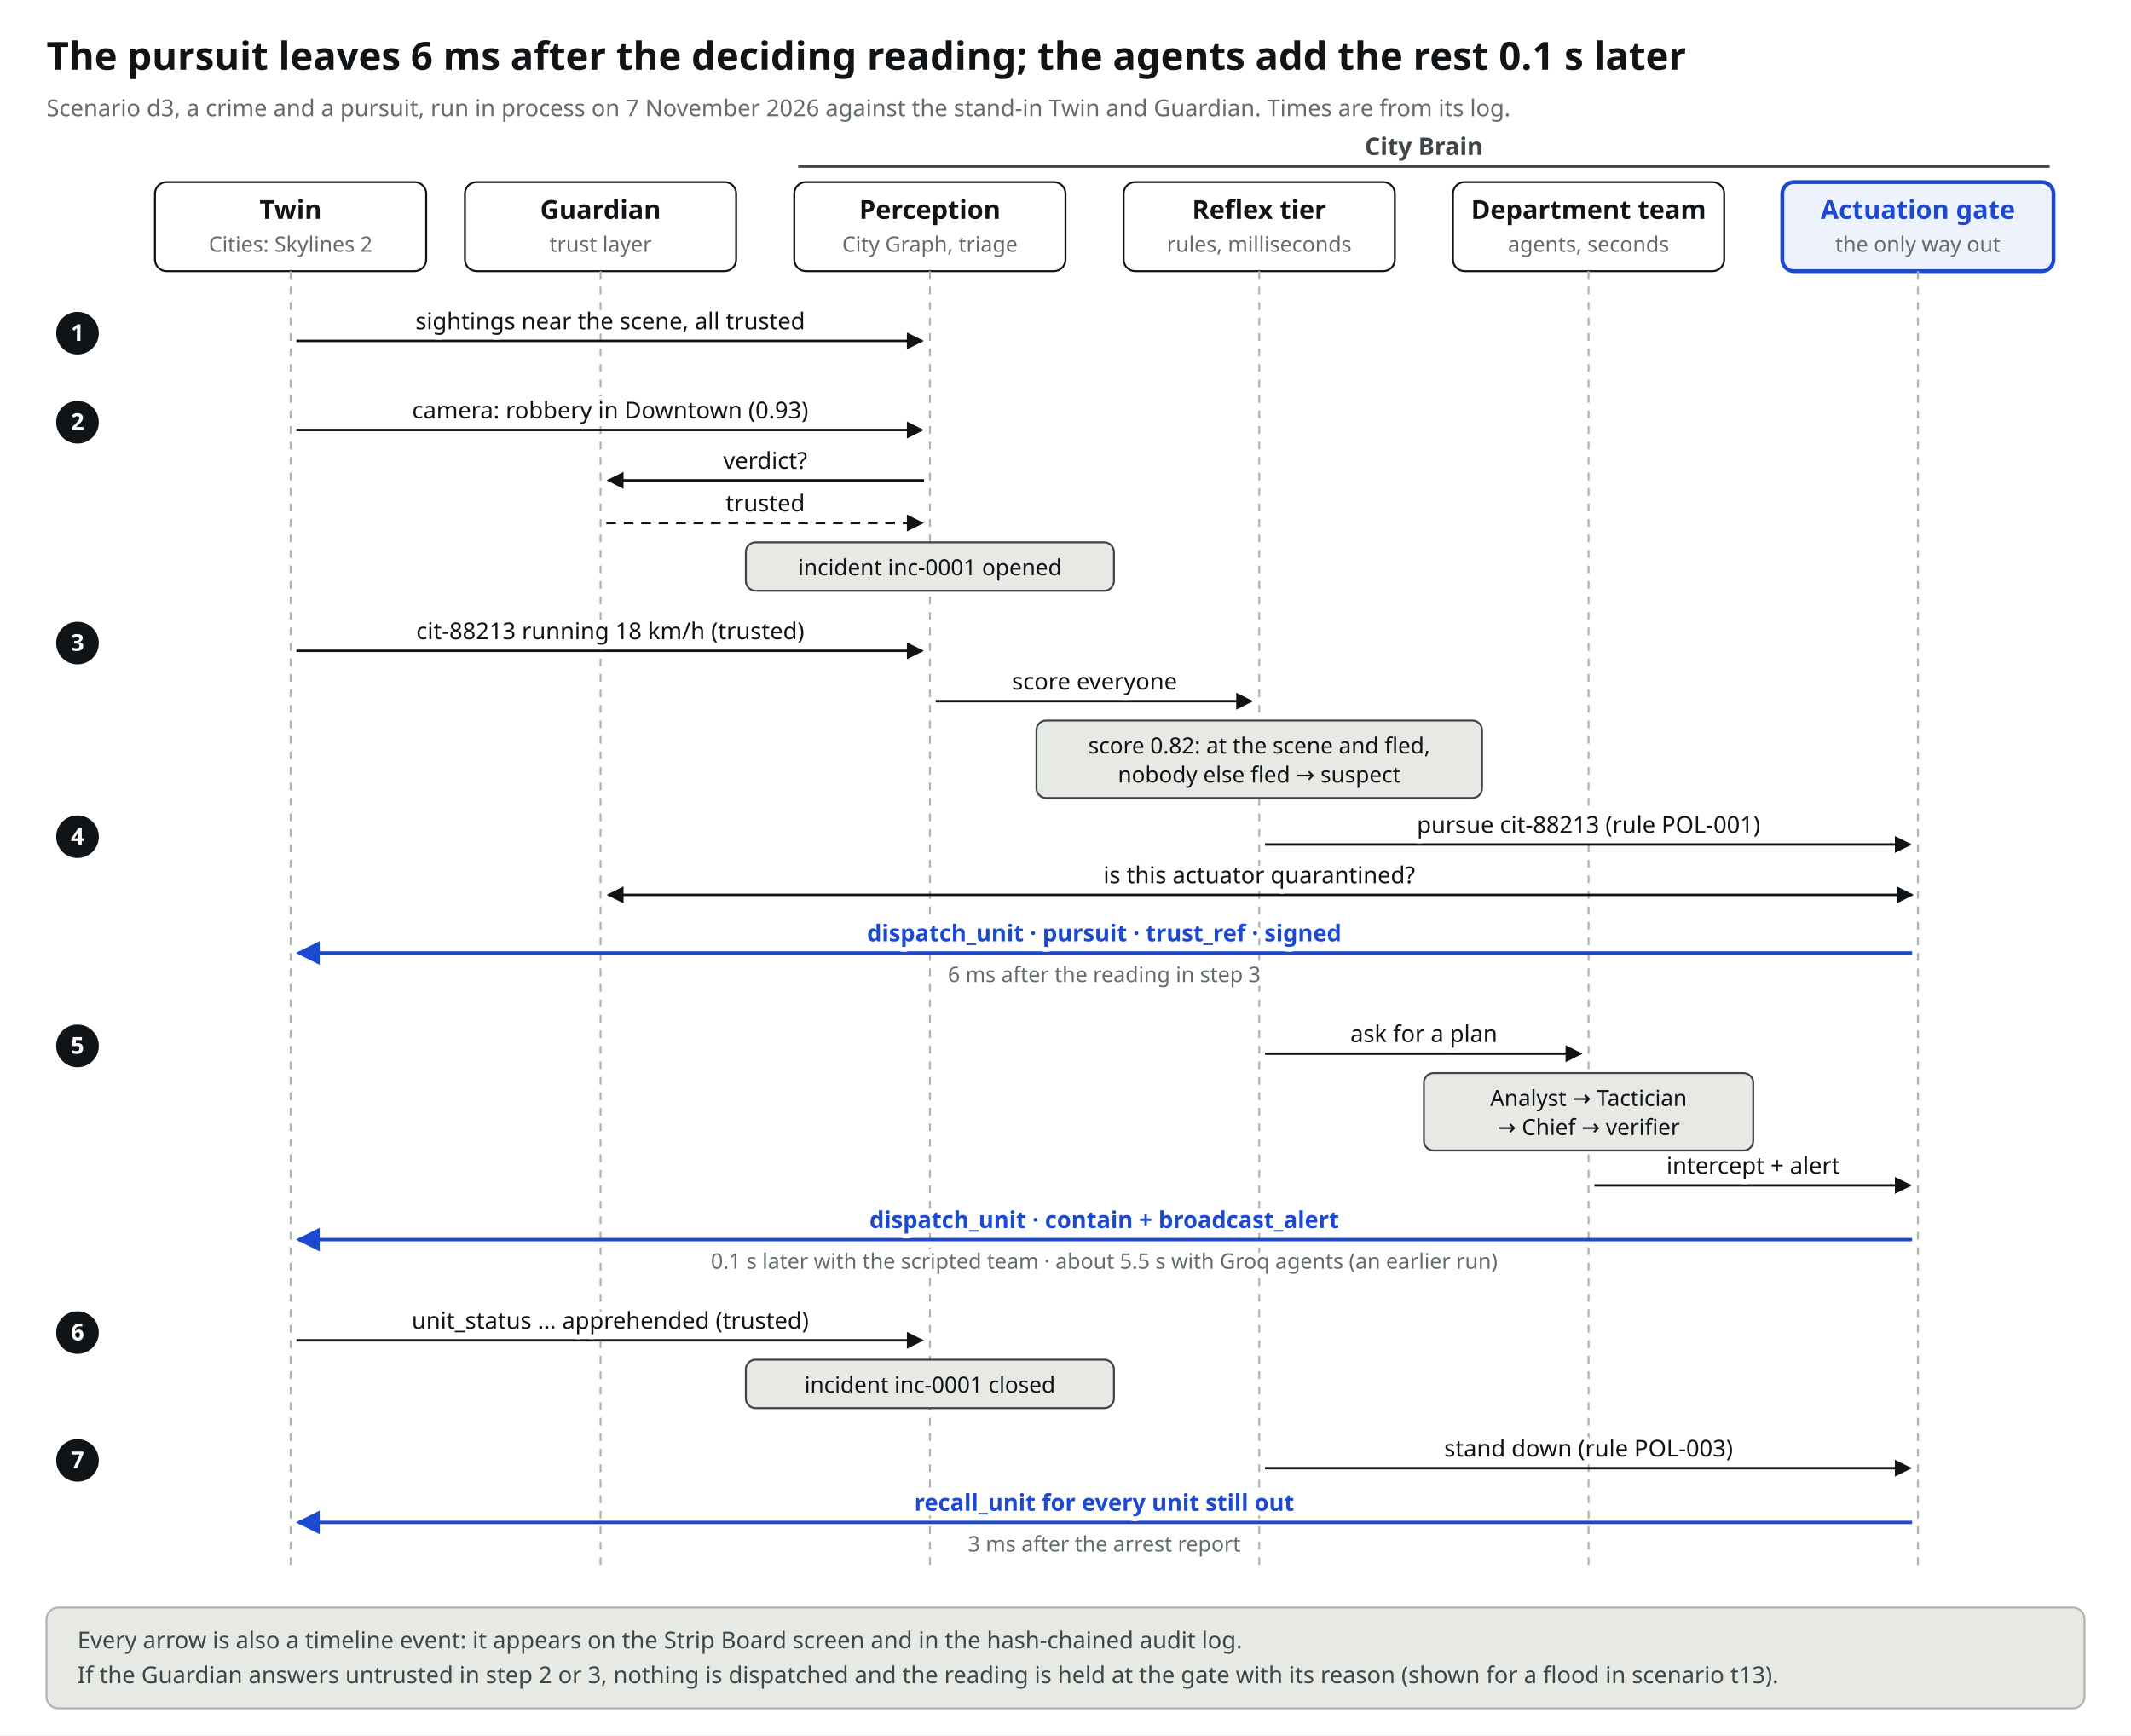
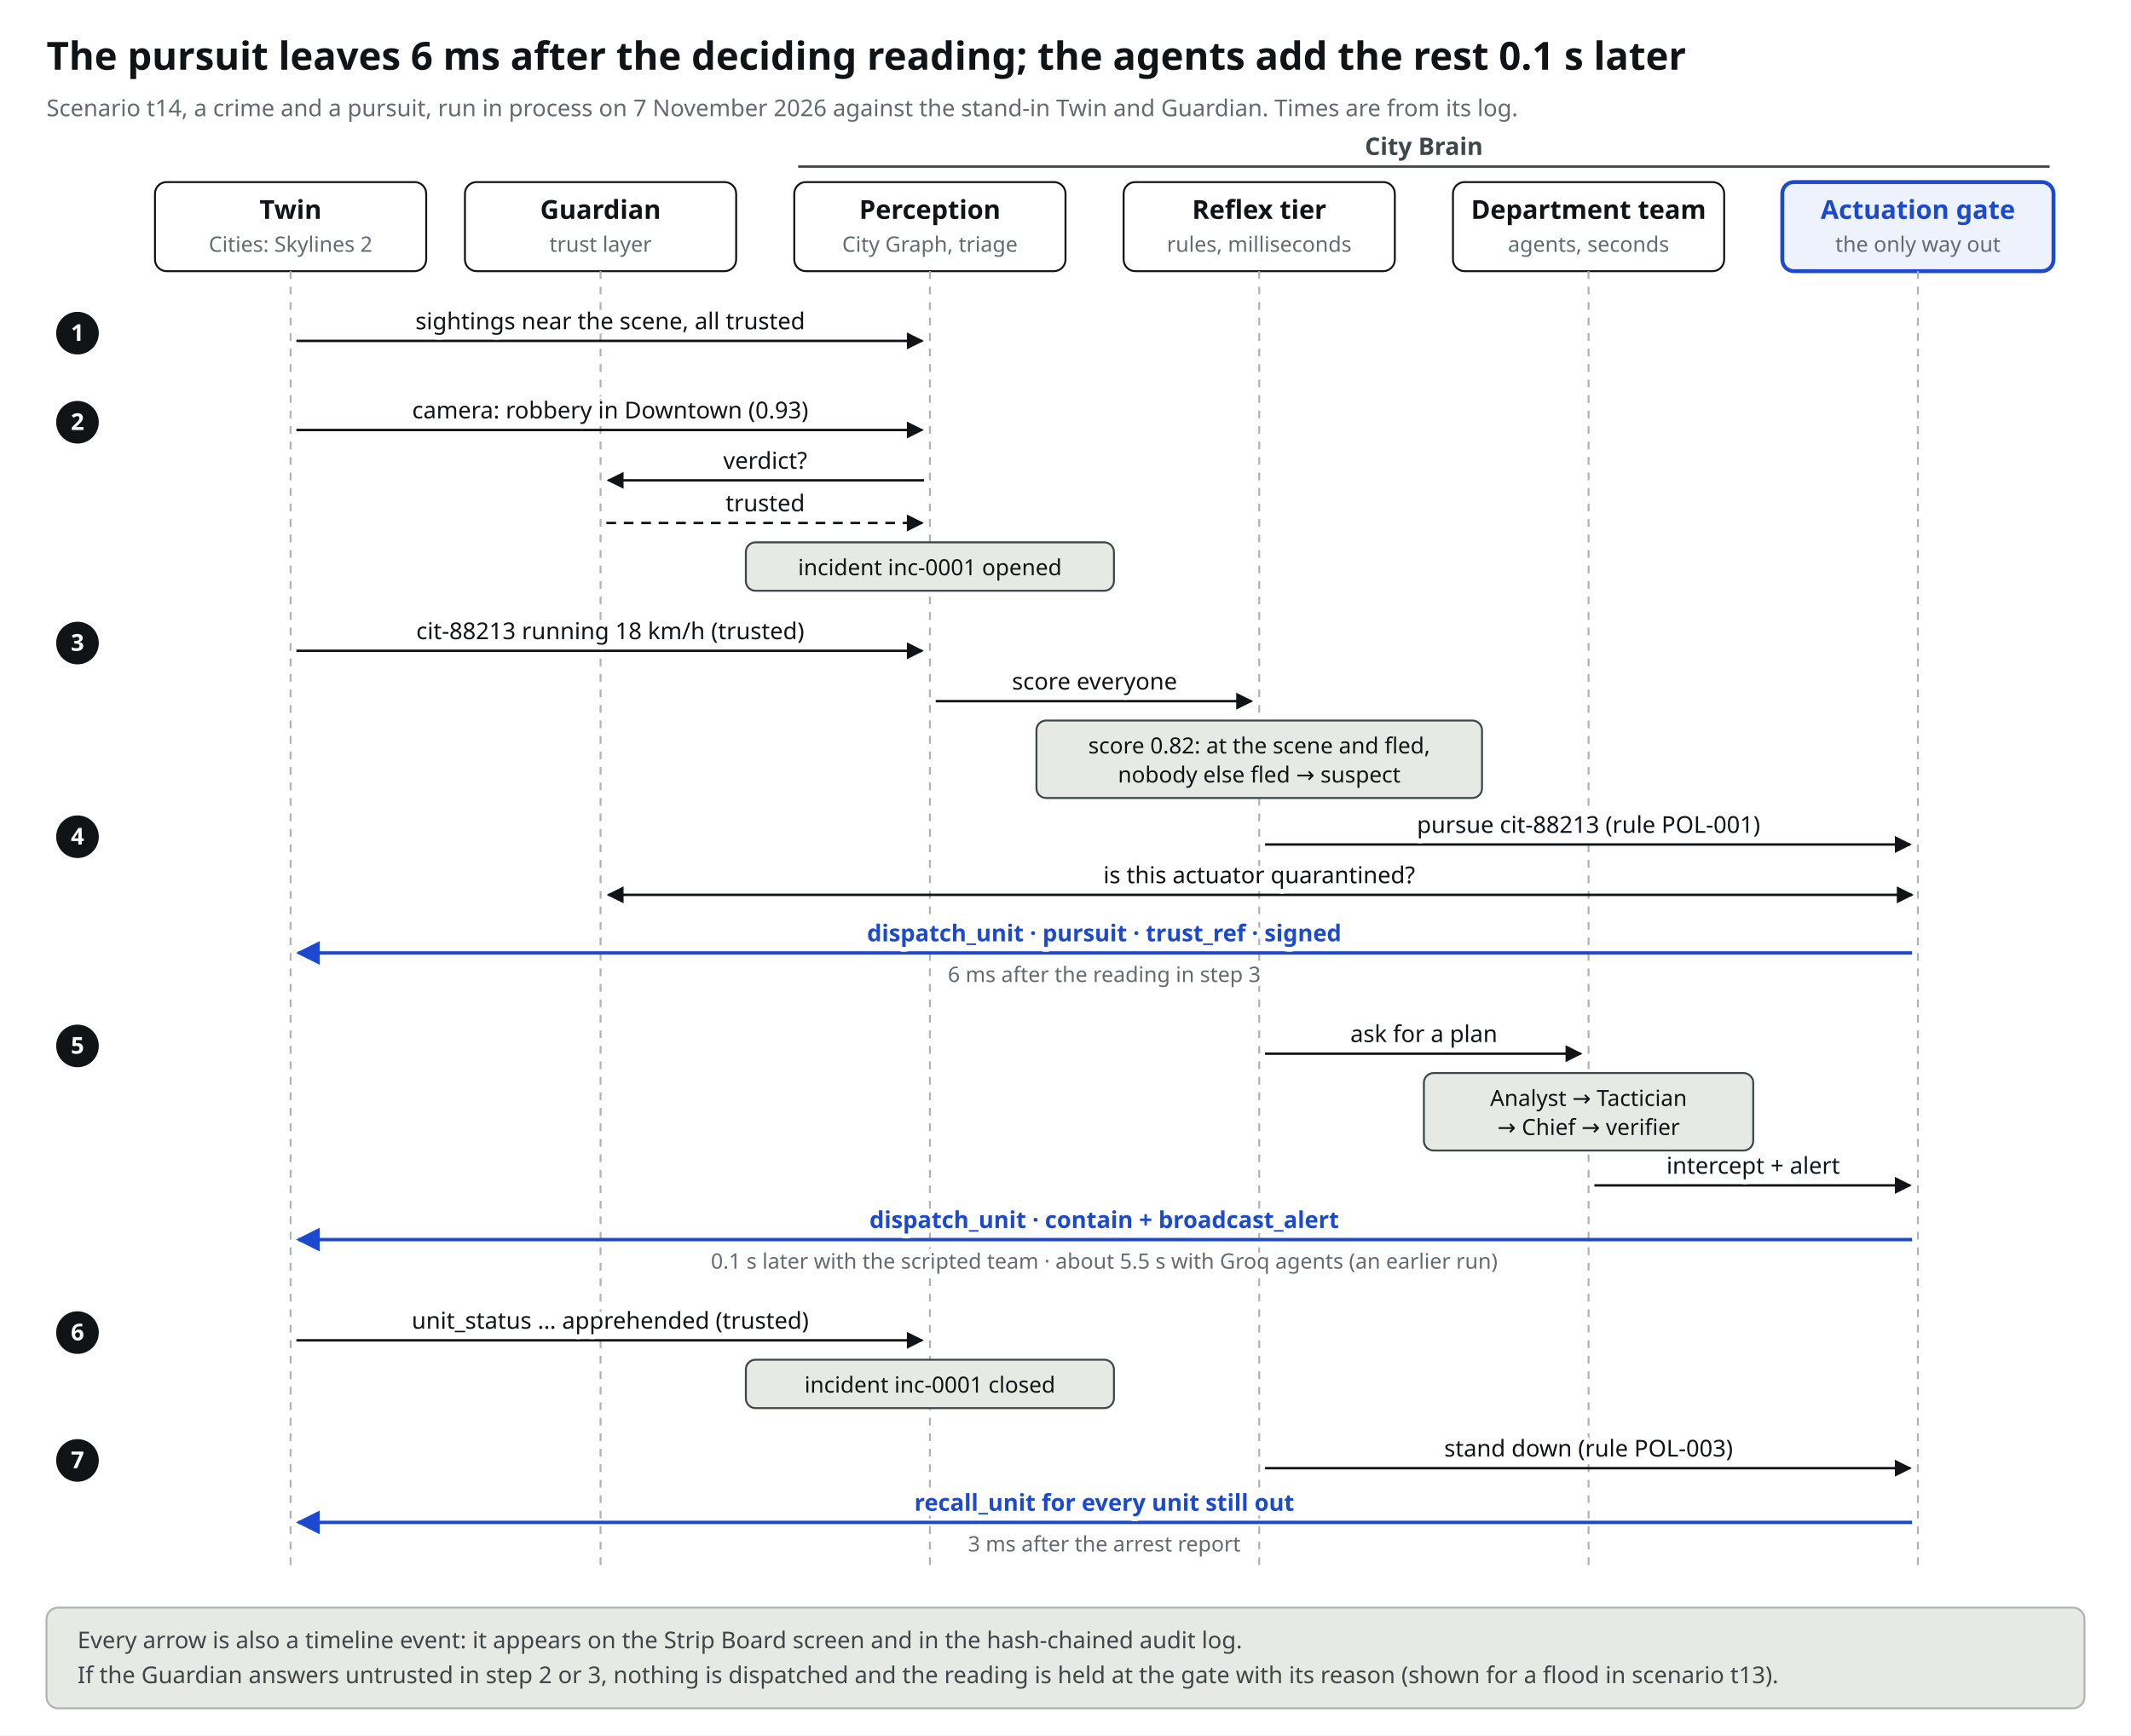
<svg xmlns="http://www.w3.org/2000/svg" viewBox="0 0 1100 896" role="img" aria-label="The pursuit leaves 6 ms after the deciding reading; the agents add the rest 0.1 s later">
  <style>
svg { font-family: Arial, Helvetica, sans-serif; }
.box, .card { fill: #fff; stroke: #000; stroke-width: 1.4; }
.box.new, .card.new { fill: #e3e3e3; }
.box.partner, .card.partner { fill: #fff; stroke-dasharray: 6 4; }
.box.gate, .card.gate { fill: #fff; stroke-width: 3.2; }
.frame { fill: none; stroke: #777; stroke-width: 1.2; }
.tile { fill: #fff; stroke: #999; stroke-width: 1; }
.arrow { fill: none; stroke: #000; stroke-width: 1.6; }
.arrow.ember { stroke-dasharray: 7 4; stroke-width: 2.2; }
.headfill, .headember { fill: #000; }
.t { font: 700 15px Arial, Helvetica, sans-serif; fill: #000; }
.s { font: 400 12.5px Arial, Helvetica, sans-serif; fill: #222; }
.k { font: 400 12px "Courier New", monospace; fill: #333; letter-spacing: .04em; }
.an { font: 400 12px Arial, Helvetica, sans-serif; fill: #333; text-transform: uppercase; letter-spacing: .06em; }
.cortex { fill: #f1f1f1; stroke: #000; stroke-width: 1.4; }
.cbl { fill: #f1f1f1; stroke: #000; stroke-width: 1.2; stroke-dasharray: 3 4; }
.stem { fill: #f1f1f1; stroke: #000; stroke-width: 1.2; }
.wire { fill: none; stroke: #444; stroke-width: 1.5; }
.wire.out { stroke: #000; stroke-width: 2.4; stroke-dasharray: 7 4; }
.tipfill { fill: #000; }
.dot { fill: #555; stroke: #000; stroke-width: 1; }
.dot.gate { fill: #000; }
.dot.agent { fill: #fff; stroke-width: 2.4; }
.dot.twin { fill: #fff; stroke-dasharray: 3 2; }
image { filter: grayscale(1) contrast(1.1); }
</style>
  <rect width="100%" height="100%" fill="#fff" />
  <defs>
    <marker id="ink" viewBox="0 0 10 10" refX="9" refY="5" markerWidth="7" markerHeight="7" orient="auto-start-reverse">
      <path d="M0 0L10 5L0 10z" fill="#111417" />
    </marker>
    <marker id="blue" viewBox="0 0 10 10" refX="9" refY="5" markerWidth="7" markerHeight="7" orient="auto-start-reverse">
      <path d="M0 0L10 5L0 10z" fill="#1B49CF" />
    </marker>
  </defs>
  <text x="24" y="36" font-size="20" font-weight="700" fill="#111417" text-anchor="start" font-family="B612, sans-serif">The pursuit leaves 6 ms after the deciding reading; the agents add the rest 0.1 s later</text>
-   <text x="24" y="60" font-size="12" font-weight="400" fill="#636B6F" text-anchor="start" font-family="B612, sans-serif">Scenario d3, a crime and a pursuit, run in process on 7 November 2026 against the stand-in Twin and Guardian. Times are from its log.</text>
+   <text x="24" y="60" font-size="12" font-weight="400" fill="#636B6F" text-anchor="start" font-family="B612, sans-serif">Scenario t14, a crime and a pursuit, run in process on 7 November 2026 against the stand-in Twin and Guardian. Times are from its log.</text>
  <path d="M412 86H1058" fill="none" stroke="#3F464A" stroke-width="1.25" />
  <text x="735.0" y="80" font-size="12.5" font-weight="700" fill="#3F464A" text-anchor="middle" font-family="B612, sans-serif">City Brain</text>
  <rect x="80" y="94" width="140" height="46" rx="6" fill="#FFFFFF" stroke="#111417" stroke-width="1" />
  <text x="150" y="113" font-size="13.5" font-weight="700" fill="#111417" text-anchor="middle" font-family="B612, sans-serif">Twin</text>
  <text x="150" y="130" font-size="11" font-weight="400" fill="#636B6F" text-anchor="middle" font-family="B612, sans-serif">Cities: Skylines 2</text>
  <path d="M150 140V812" fill="none" stroke="#AEB5AF" stroke-width="1" stroke-dasharray="4 4" />
  <rect x="240" y="94" width="140" height="46" rx="6" fill="#FFFFFF" stroke="#111417" stroke-width="1" />
  <text x="310" y="113" font-size="13.5" font-weight="700" fill="#111417" text-anchor="middle" font-family="B612, sans-serif">Guardian</text>
  <text x="310" y="130" font-size="11" font-weight="400" fill="#636B6F" text-anchor="middle" font-family="B612, sans-serif">trust layer</text>
  <path d="M310 140V812" fill="none" stroke="#AEB5AF" stroke-width="1" stroke-dasharray="4 4" />
  <rect x="410" y="94" width="140" height="46" rx="6" fill="#FFFFFF" stroke="#111417" stroke-width="1" />
  <text x="480" y="113" font-size="13.5" font-weight="700" fill="#111417" text-anchor="middle" font-family="B612, sans-serif">Perception</text>
  <text x="480" y="130" font-size="11" font-weight="400" fill="#636B6F" text-anchor="middle" font-family="B612, sans-serif">City Graph, triage</text>
  <path d="M480 140V812" fill="none" stroke="#AEB5AF" stroke-width="1" stroke-dasharray="4 4" />
  <rect x="580" y="94" width="140" height="46" rx="6" fill="#FFFFFF" stroke="#111417" stroke-width="1" />
  <text x="650" y="113" font-size="13.5" font-weight="700" fill="#111417" text-anchor="middle" font-family="B612, sans-serif">Reflex tier</text>
  <text x="650" y="130" font-size="11" font-weight="400" fill="#636B6F" text-anchor="middle" font-family="B612, sans-serif">rules, milliseconds</text>
  <path d="M650 140V812" fill="none" stroke="#AEB5AF" stroke-width="1" stroke-dasharray="4 4" />
  <rect x="750" y="94" width="140" height="46" rx="6" fill="#FFFFFF" stroke="#111417" stroke-width="1" />
  <text x="820" y="113" font-size="13.5" font-weight="700" fill="#111417" text-anchor="middle" font-family="B612, sans-serif">Department team</text>
  <text x="820" y="130" font-size="11" font-weight="400" fill="#636B6F" text-anchor="middle" font-family="B612, sans-serif">agents, seconds</text>
  <path d="M820 140V812" fill="none" stroke="#AEB5AF" stroke-width="1" stroke-dasharray="4 4" />
  <rect x="920" y="94" width="140" height="46" rx="6" fill="#EEF2FC" stroke="#1B49CF" stroke-width="2" />
  <text x="990" y="113" font-size="13.5" font-weight="700" fill="#1B49CF" text-anchor="middle" font-family="B612, sans-serif">Actuation gate</text>
  <text x="990" y="130" font-size="11" font-weight="400" fill="#636B6F" text-anchor="middle" font-family="B612, sans-serif">the only way out</text>
  <path d="M990 140V812" fill="none" stroke="#AEB5AF" stroke-width="1" stroke-dasharray="4 4" />
  <circle cx="40" cy="172" r="11" fill="#111417" />
  <text x="40" y="176" font-size="12" font-weight="700" fill="#FFFFFF" text-anchor="middle" font-family="B612, sans-serif">1</text>
  <path d="M153 176H476" fill="none" stroke="#111417" stroke-width="1.25" marker-end="url(#ink)" />
  <text x="315.0" y="170" font-size="12" font-weight="400" fill="#111417" text-anchor="middle" font-family="B612, sans-serif" stroke="#FFFFFF" stroke-width="5" stroke-linejoin="round" paint-order="stroke">sightings near the scene, all trusted</text>
  <circle cx="40" cy="218" r="11" fill="#111417" />
  <text x="40" y="222" font-size="12" font-weight="700" fill="#FFFFFF" text-anchor="middle" font-family="B612, sans-serif">2</text>
  <path d="M153 222H476" fill="none" stroke="#111417" stroke-width="1.25" marker-end="url(#ink)" />
  <text x="315.0" y="216" font-size="12" font-weight="400" fill="#111417" text-anchor="middle" font-family="B612, sans-serif" stroke="#FFFFFF" stroke-width="5" stroke-linejoin="round" paint-order="stroke">camera: robbery in Downtown (0.93)</text>
  <path d="M477 248H314" fill="none" stroke="#111417" stroke-width="1.25" marker-end="url(#ink)" />
  <text x="395.0" y="242" font-size="12" font-weight="400" fill="#111417" text-anchor="middle" font-family="B612, sans-serif" stroke="#FFFFFF" stroke-width="5" stroke-linejoin="round" paint-order="stroke">verdict?</text>
  <path d="M313 270H476" fill="none" stroke="#111417" stroke-width="1.25" stroke-dasharray="5 4" marker-end="url(#ink)" />
  <text x="395.0" y="264" font-size="12" font-weight="400" fill="#111417" text-anchor="middle" font-family="B612, sans-serif" stroke="#FFFFFF" stroke-width="5" stroke-linejoin="round" paint-order="stroke">trusted</text>
  <rect x="385.0" y="280" width="190" height="25" rx="5" fill="#E6E9E4" stroke="#3F464A" stroke-width="1" />
  <text x="480" y="297" font-size="11.5" font-weight="400" fill="#111417" text-anchor="middle" font-family="B612, sans-serif">incident inc-0001 opened</text>
  <circle cx="40" cy="332" r="11" fill="#111417" />
  <text x="40" y="336" font-size="12" font-weight="700" fill="#FFFFFF" text-anchor="middle" font-family="B612, sans-serif">3</text>
  <path d="M153 336H476" fill="none" stroke="#111417" stroke-width="1.25" marker-end="url(#ink)" />
  <text x="315.0" y="330" font-size="12" font-weight="400" fill="#111417" text-anchor="middle" font-family="B612, sans-serif" stroke="#FFFFFF" stroke-width="5" stroke-linejoin="round" paint-order="stroke">cit-88213 running 18 km/h (trusted)</text>
  <path d="M483 362H646" fill="none" stroke="#111417" stroke-width="1.25" marker-end="url(#ink)" />
  <text x="565.0" y="356" font-size="12" font-weight="400" fill="#111417" text-anchor="middle" font-family="B612, sans-serif" stroke="#FFFFFF" stroke-width="5" stroke-linejoin="round" paint-order="stroke">score everyone</text>
  <rect x="535.0" y="372" width="230" height="40" rx="5" fill="#E6E9E4" stroke="#3F464A" stroke-width="1" />
  <text x="650" y="389" font-size="11.5" font-weight="400" fill="#111417" text-anchor="middle" font-family="B612, sans-serif">score 0.82: at the scene and fled,</text>
  <text x="650" y="404" font-size="11.5" font-weight="400" fill="#111417" text-anchor="middle" font-family="B612, sans-serif">nobody else fled → suspect</text>
  <circle cx="40" cy="432" r="11" fill="#111417" />
  <text x="40" y="436" font-size="12" font-weight="700" fill="#FFFFFF" text-anchor="middle" font-family="B612, sans-serif">4</text>
  <path d="M653 436H986" fill="none" stroke="#111417" stroke-width="1.25" marker-end="url(#ink)" />
  <text x="820.0" y="430" font-size="12" font-weight="400" fill="#111417" text-anchor="middle" font-family="B612, sans-serif" stroke="#FFFFFF" stroke-width="5" stroke-linejoin="round" paint-order="stroke">pursue cit-88213 (rule POL-001)</text>
  <path d="M987 462H314" fill="none" stroke="#111417" stroke-width="1.25" marker-start="url(#ink)" marker-end="url(#ink)" />
  <text x="650.0" y="456" font-size="12" font-weight="400" fill="#111417" text-anchor="middle" font-family="B612, sans-serif" stroke="#FFFFFF" stroke-width="5" stroke-linejoin="round" paint-order="stroke">is this actuator quarantined?</text>
  <path d="M987 492H154" fill="none" stroke="#1B49CF" stroke-width="1.75" marker-end="url(#blue)" />
  <text x="570.0" y="486" font-size="12" font-weight="700" fill="#1B49CF" text-anchor="middle" font-family="B612, sans-serif" stroke="#FFFFFF" stroke-width="5" stroke-linejoin="round" paint-order="stroke">dispatch_unit · pursuit · trust_ref · signed</text>
  <text x="570.0" y="507" font-size="11" font-weight="400" fill="#636B6F" text-anchor="middle" font-family="B612, sans-serif" stroke="#FFFFFF" stroke-width="5" stroke-linejoin="round" paint-order="stroke">6 ms after the reading in step 3</text>
  <circle cx="40" cy="540" r="11" fill="#111417" />
  <text x="40" y="544" font-size="12" font-weight="700" fill="#FFFFFF" text-anchor="middle" font-family="B612, sans-serif">5</text>
  <path d="M653 544H816" fill="none" stroke="#111417" stroke-width="1.25" marker-end="url(#ink)" />
  <text x="735.0" y="538" font-size="12" font-weight="400" fill="#111417" text-anchor="middle" font-family="B612, sans-serif" stroke="#FFFFFF" stroke-width="5" stroke-linejoin="round" paint-order="stroke">ask for a plan</text>
  <rect x="735.0" y="554" width="170" height="40" rx="5" fill="#E6E9E4" stroke="#3F464A" stroke-width="1" />
  <text x="820" y="571" font-size="11.5" font-weight="400" fill="#111417" text-anchor="middle" font-family="B612, sans-serif">Analyst → Tactician</text>
  <text x="820" y="586" font-size="11.5" font-weight="400" fill="#111417" text-anchor="middle" font-family="B612, sans-serif">→ Chief → verifier</text>
  <path d="M823 612H986" fill="none" stroke="#111417" stroke-width="1.25" marker-end="url(#ink)" />
  <text x="905.0" y="606" font-size="12" font-weight="400" fill="#111417" text-anchor="middle" font-family="B612, sans-serif" stroke="#FFFFFF" stroke-width="5" stroke-linejoin="round" paint-order="stroke">intercept + alert</text>
  <path d="M987 640H154" fill="none" stroke="#1B49CF" stroke-width="1.75" marker-end="url(#blue)" />
  <text x="570.0" y="634" font-size="12" font-weight="700" fill="#1B49CF" text-anchor="middle" font-family="B612, sans-serif" stroke="#FFFFFF" stroke-width="5" stroke-linejoin="round" paint-order="stroke">dispatch_unit · contain  +  broadcast_alert</text>
  <text x="570.0" y="655" font-size="11" font-weight="400" fill="#636B6F" text-anchor="middle" font-family="B612, sans-serif" stroke="#FFFFFF" stroke-width="5" stroke-linejoin="round" paint-order="stroke">0.1 s later with the scripted team · about 5.5 s with Groq agents (an earlier run)</text>
  <circle cx="40" cy="688" r="11" fill="#111417" />
  <text x="40" y="692" font-size="12" font-weight="700" fill="#FFFFFF" text-anchor="middle" font-family="B612, sans-serif">6</text>
  <path d="M153 692H476" fill="none" stroke="#111417" stroke-width="1.25" marker-end="url(#ink)" />
  <text x="315.0" y="686" font-size="12" font-weight="400" fill="#111417" text-anchor="middle" font-family="B612, sans-serif" stroke="#FFFFFF" stroke-width="5" stroke-linejoin="round" paint-order="stroke">unit_status … apprehended (trusted)</text>
  <rect x="385.0" y="702" width="190" height="25" rx="5" fill="#E6E9E4" stroke="#3F464A" stroke-width="1" />
  <text x="480" y="719" font-size="11.5" font-weight="400" fill="#111417" text-anchor="middle" font-family="B612, sans-serif">incident inc-0001 closed</text>
  <circle cx="40" cy="754" r="11" fill="#111417" />
  <text x="40" y="758" font-size="12" font-weight="700" fill="#FFFFFF" text-anchor="middle" font-family="B612, sans-serif">7</text>
  <path d="M653 758H986" fill="none" stroke="#111417" stroke-width="1.25" marker-end="url(#ink)" />
  <text x="820.0" y="752" font-size="12" font-weight="400" fill="#111417" text-anchor="middle" font-family="B612, sans-serif" stroke="#FFFFFF" stroke-width="5" stroke-linejoin="round" paint-order="stroke">stand down (rule POL-003)</text>
  <path d="M987 786H154" fill="none" stroke="#1B49CF" stroke-width="1.75" marker-end="url(#blue)" />
  <text x="570.0" y="780" font-size="12" font-weight="700" fill="#1B49CF" text-anchor="middle" font-family="B612, sans-serif" stroke="#FFFFFF" stroke-width="5" stroke-linejoin="round" paint-order="stroke">recall_unit for every unit still out</text>
  <text x="570.0" y="801" font-size="11" font-weight="400" fill="#636B6F" text-anchor="middle" font-family="B612, sans-serif" stroke="#FFFFFF" stroke-width="5" stroke-linejoin="round" paint-order="stroke">3 ms after the arrest report</text>
  <rect x="24" y="830" width="1052" height="52" rx="6" fill="#E6E9E4" stroke="#AEB5AF" stroke-width="1" />
  <text x="40" y="851" font-size="12" font-weight="400" fill="#3F464A" text-anchor="start" font-family="B612, sans-serif">Every arrow is also a timeline event: it appears on the Strip Board screen and in the hash-chained audit log.</text>
  <text x="40" y="869" font-size="12" font-weight="400" fill="#3F464A" text-anchor="start" font-family="B612, sans-serif">If the Guardian answers untrusted in step 2 or 3, nothing is dispatched and the reading is held at the gate with its reason (shown for a flood in scenario t13).</text>
</svg>
